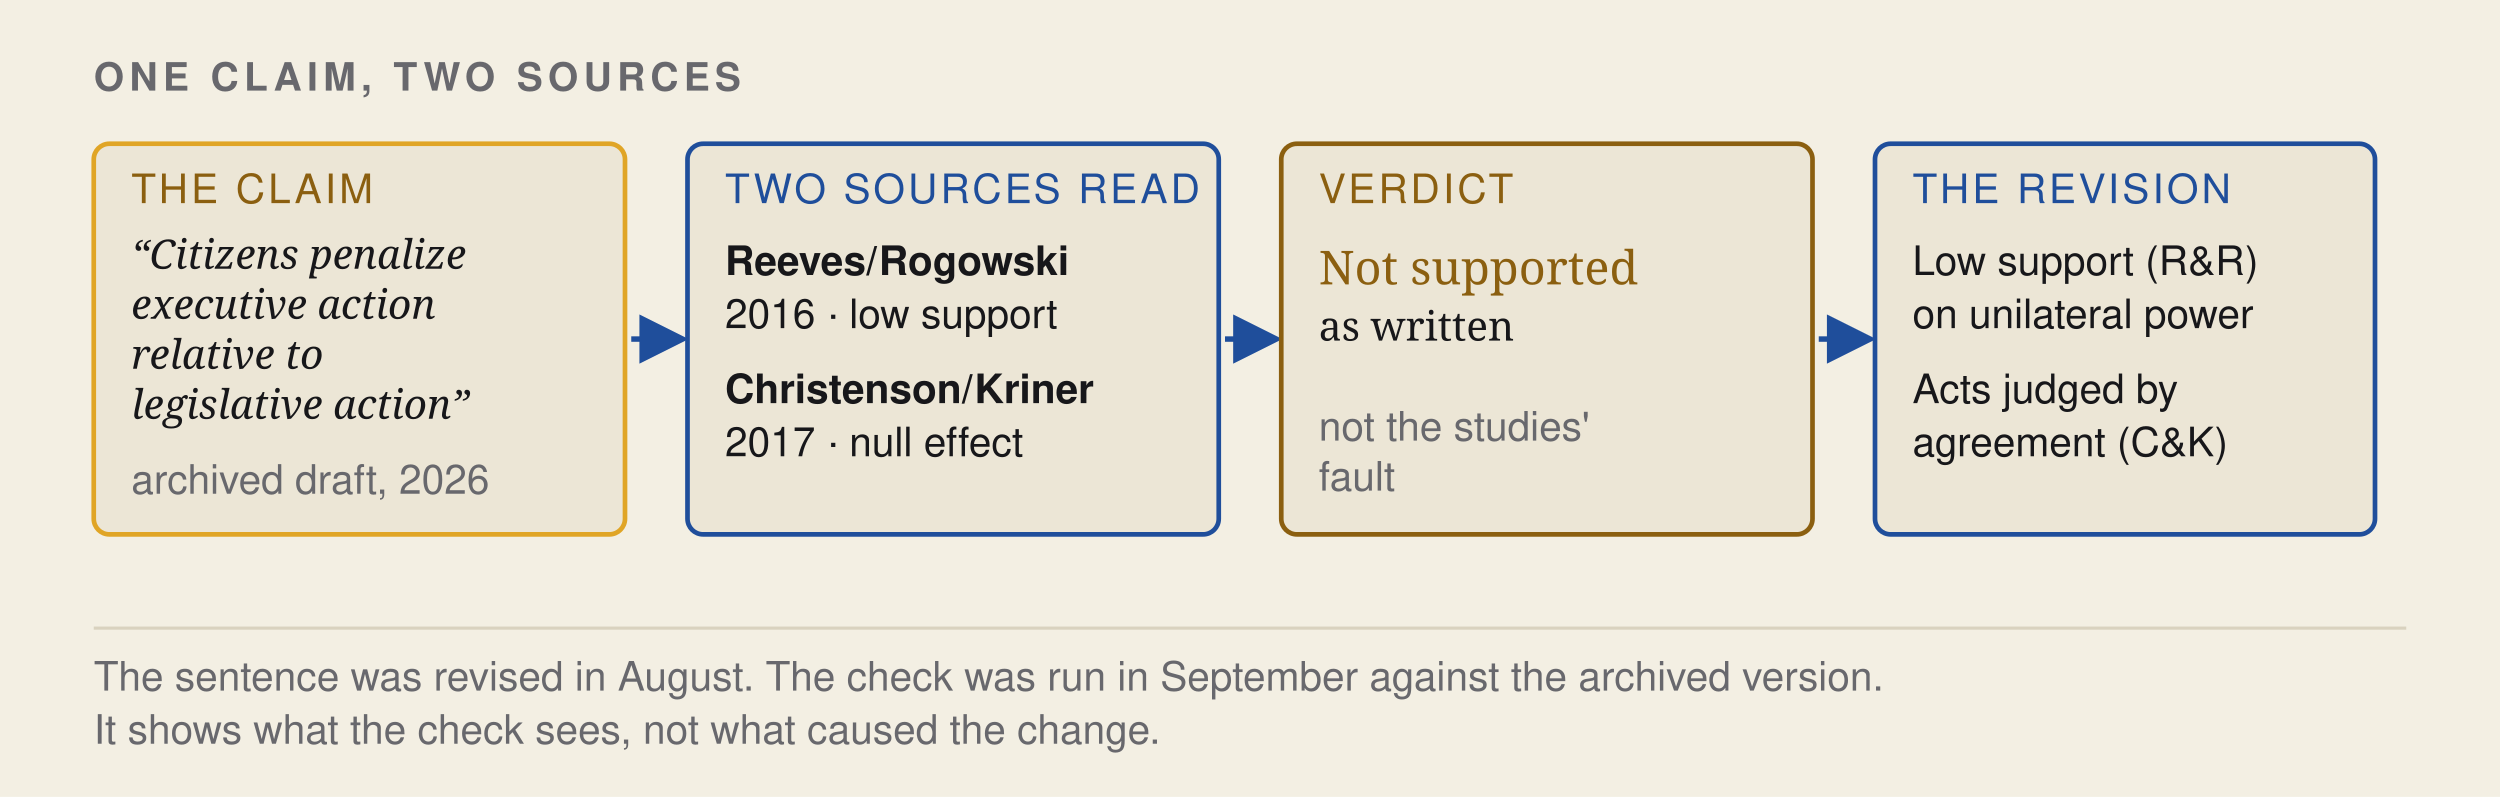
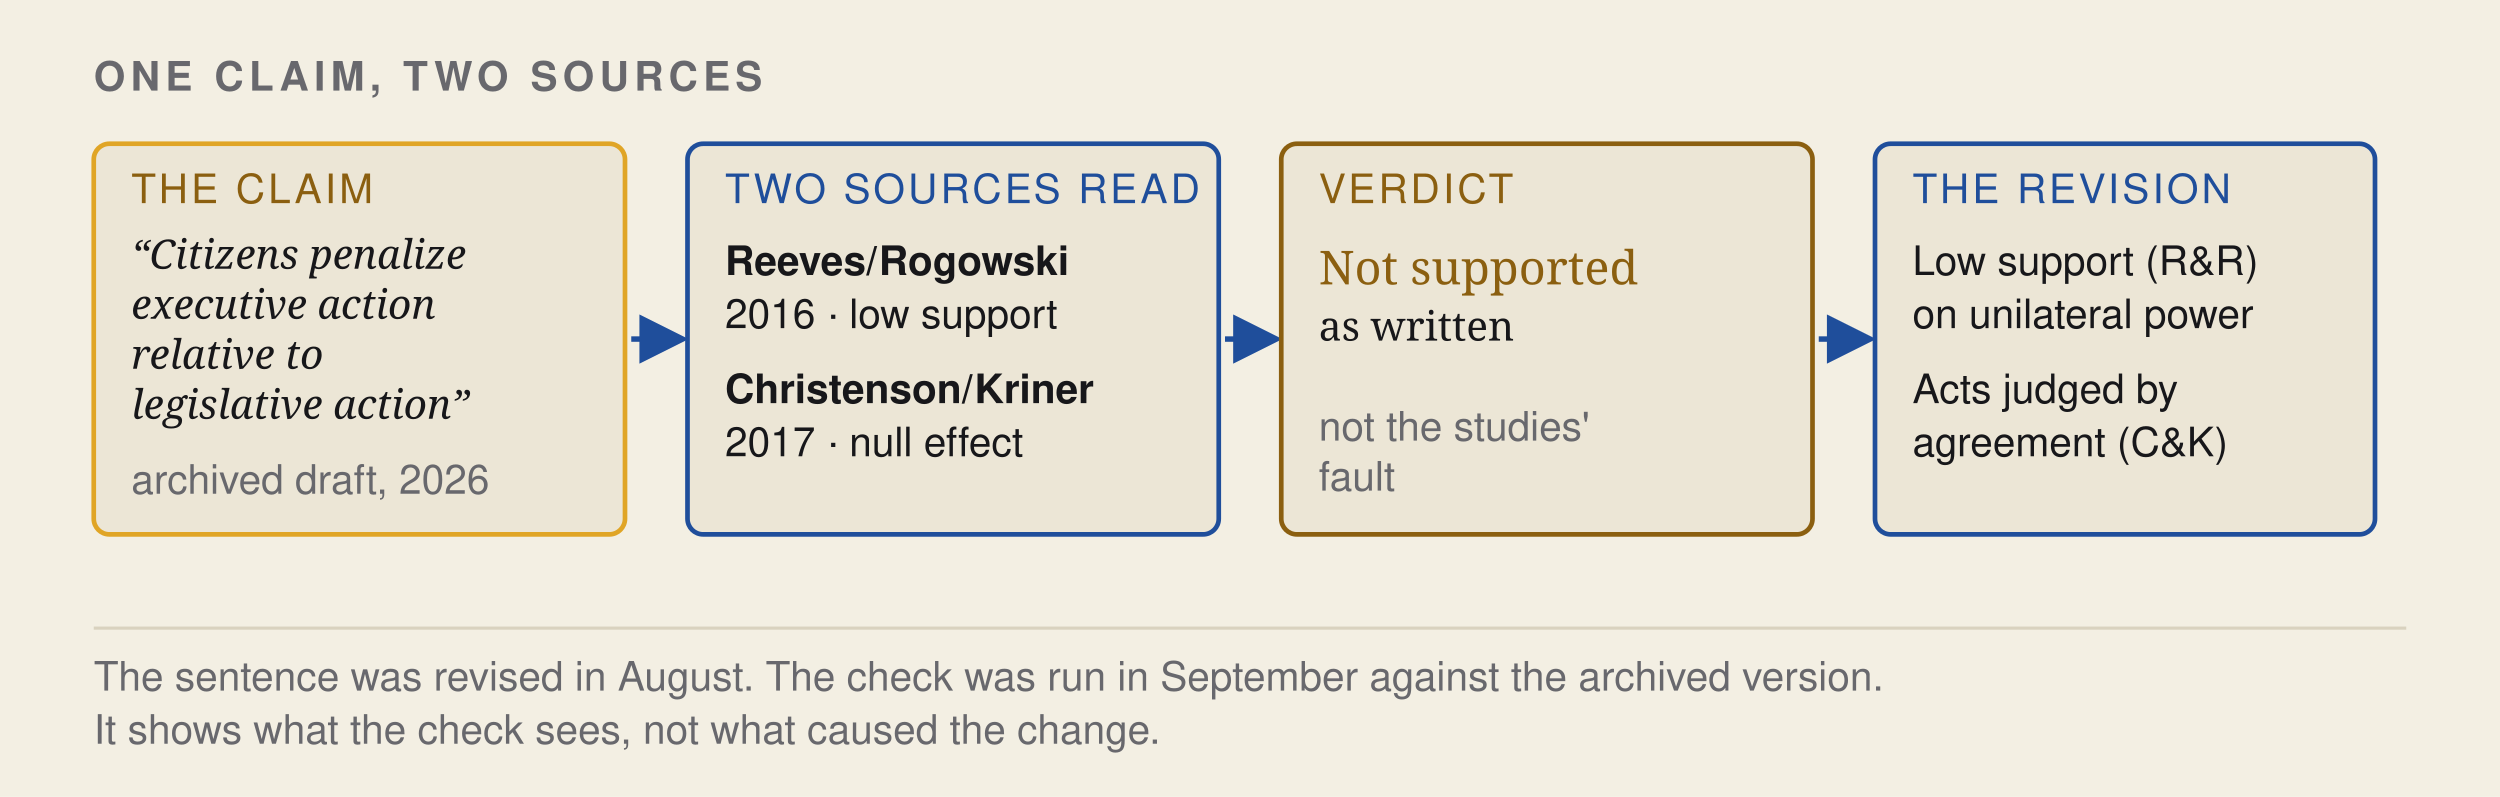
<svg xmlns="http://www.w3.org/2000/svg" viewBox="0 0 1600 510" width="1600" height="510" role="img" aria-label="A claim from an archived draft, checked against two sources that were read in full. Neither supports the comparison as written. The researcher rewrote it as two narrower claims, one per source.">
  <defs>
    <marker id="a4" viewBox="0 0 10 10" refX="8.5" refY="5" markerWidth="9" markerHeight="9" orient="auto" markerUnits="strokeWidth">
      <path d="M0,0 L10,5 L0,10 z" fill="#1F4E9B" />
    </marker>
  </defs>
  <rect width="1600" height="510" fill="#F3EFE3" />
-   <text x="60" y="58" font-family="-apple-system,Segoe UI,Helvetica,Arial,sans-serif" font-size="25" font-weight="600" letter-spacing="3.4" fill="#68686D">ONE CLAIM, TWO SOURCES</text>
+   <text x="60" y="58" font-family="-apple-system,Segoe UI,Helvetica,Arial,sans-serif" font-size="26" font-weight="600" letter-spacing="3.4" fill="#68686D">ONE CLAIM, TWO SOURCES</text>
  <g stroke="#1F4E9B" stroke-width="3.5" marker-end="url(#a4)">
    <line x1="404" y1="217" x2="436" y2="217" />
    <line x1="784" y1="217" x2="816" y2="217" />
    <line x1="1164" y1="217" x2="1196" y2="217" />
  </g>
  <rect x="60" y="92" width="340" height="250" rx="10" fill="#ECE6D6" stroke="#E0A526" stroke-width="3" />
  <text x="84" y="130" font-family="-apple-system,Segoe UI,Helvetica,Arial,sans-serif" font-size="26" letter-spacing="2" fill="#8B5F10">THE CLAIM</text>
  <text x="84" y="172" font-family="Georgia,serif" font-size="26" font-style="italic" fill="#17171A">“Citizens penalize</text>
  <text x="84" y="204" font-family="Georgia,serif" font-size="26" font-style="italic" fill="#17171A">executive action</text>
  <text x="84" y="236" font-family="Georgia,serif" font-size="26" font-style="italic" fill="#17171A">relative to</text>
  <text x="84" y="268" font-family="Georgia,serif" font-size="26" font-style="italic" fill="#17171A">legislative action”</text>
  <text x="84" y="316" font-family="-apple-system,Segoe UI,Helvetica,Arial,sans-serif" font-size="26" fill="#68686D">archived draft, 2026</text>
  <rect x="440" y="92" width="340" height="250" rx="10" fill="#ECE6D6" stroke="#1F4E9B" stroke-width="3" />
  <text x="464" y="130" font-family="-apple-system,Segoe UI,Helvetica,Arial,sans-serif" font-size="26" letter-spacing="2" fill="#1F4E9B">TWO SOURCES READ</text>
  <text x="464" y="176" font-family="-apple-system,Segoe UI,Helvetica,Arial,sans-serif" font-size="26" font-weight="600" fill="#17171A">Reeves/Rogowski</text>
  <text x="464" y="210" font-family="-apple-system,Segoe UI,Helvetica,Arial,sans-serif" font-size="26" fill="#17171A">2016 · low support</text>
  <text x="464" y="258" font-family="-apple-system,Segoe UI,Helvetica,Arial,sans-serif" font-size="26" font-weight="600" fill="#17171A">Christenson/Kriner</text>
  <text x="464" y="292" font-family="-apple-system,Segoe UI,Helvetica,Arial,sans-serif" font-size="26" fill="#17171A">2017 · null effect</text>
  <rect x="820" y="92" width="340" height="250" rx="10" fill="#ECE6D6" stroke="#8B5F10" stroke-width="3" />
  <text x="844" y="130" font-family="-apple-system,Segoe UI,Helvetica,Arial,sans-serif" font-size="26" letter-spacing="2" fill="#8B5F10">VERDICT</text>
  <text x="844" y="182" font-family="Georgia,serif" font-size="30" fill="#8B5F10">Not supported</text>
  <text x="844" y="218" font-family="Georgia,serif" font-size="26" fill="#17171A">as written</text>
  <text x="844" y="282" font-family="-apple-system,Segoe UI,Helvetica,Arial,sans-serif" font-size="26" fill="#68686D">not the studies'</text>
  <text x="844" y="314" font-family="-apple-system,Segoe UI,Helvetica,Arial,sans-serif" font-size="26" fill="#68686D">fault</text>
  <rect x="1200" y="92" width="320" height="250" rx="10" fill="#ECE6D6" stroke="#1F4E9B" stroke-width="3" />
  <text x="1224" y="130" font-family="-apple-system,Segoe UI,Helvetica,Arial,sans-serif" font-size="26" letter-spacing="2" fill="#1F4E9B">THE REVISION</text>
  <text x="1224" y="176" font-family="-apple-system,Segoe UI,Helvetica,Arial,sans-serif" font-size="26" fill="#17171A">Low support (R&amp;R)</text>
  <text x="1224" y="210" font-family="-apple-system,Segoe UI,Helvetica,Arial,sans-serif" font-size="26" fill="#17171A">on unilateral power</text>
  <text x="1224" y="258" font-family="-apple-system,Segoe UI,Helvetica,Arial,sans-serif" font-size="26" fill="#17171A">Acts judged by</text>
  <text x="1224" y="292" font-family="-apple-system,Segoe UI,Helvetica,Arial,sans-serif" font-size="26" fill="#17171A">agreement (C&amp;K)</text>
  <line x1="60" y1="402" x2="1540" y2="402" stroke="#d9d2bf" stroke-width="2" />
  <text x="60" y="442" font-family="-apple-system,Segoe UI,Helvetica,Arial,sans-serif" font-size="26" fill="#68686D">The sentence was revised in August. The check was run in September against the archived version.</text>
  <text x="60" y="476" font-family="-apple-system,Segoe UI,Helvetica,Arial,sans-serif" font-size="26" fill="#68686D">It shows what the check sees, not what caused the change.</text>
</svg>
